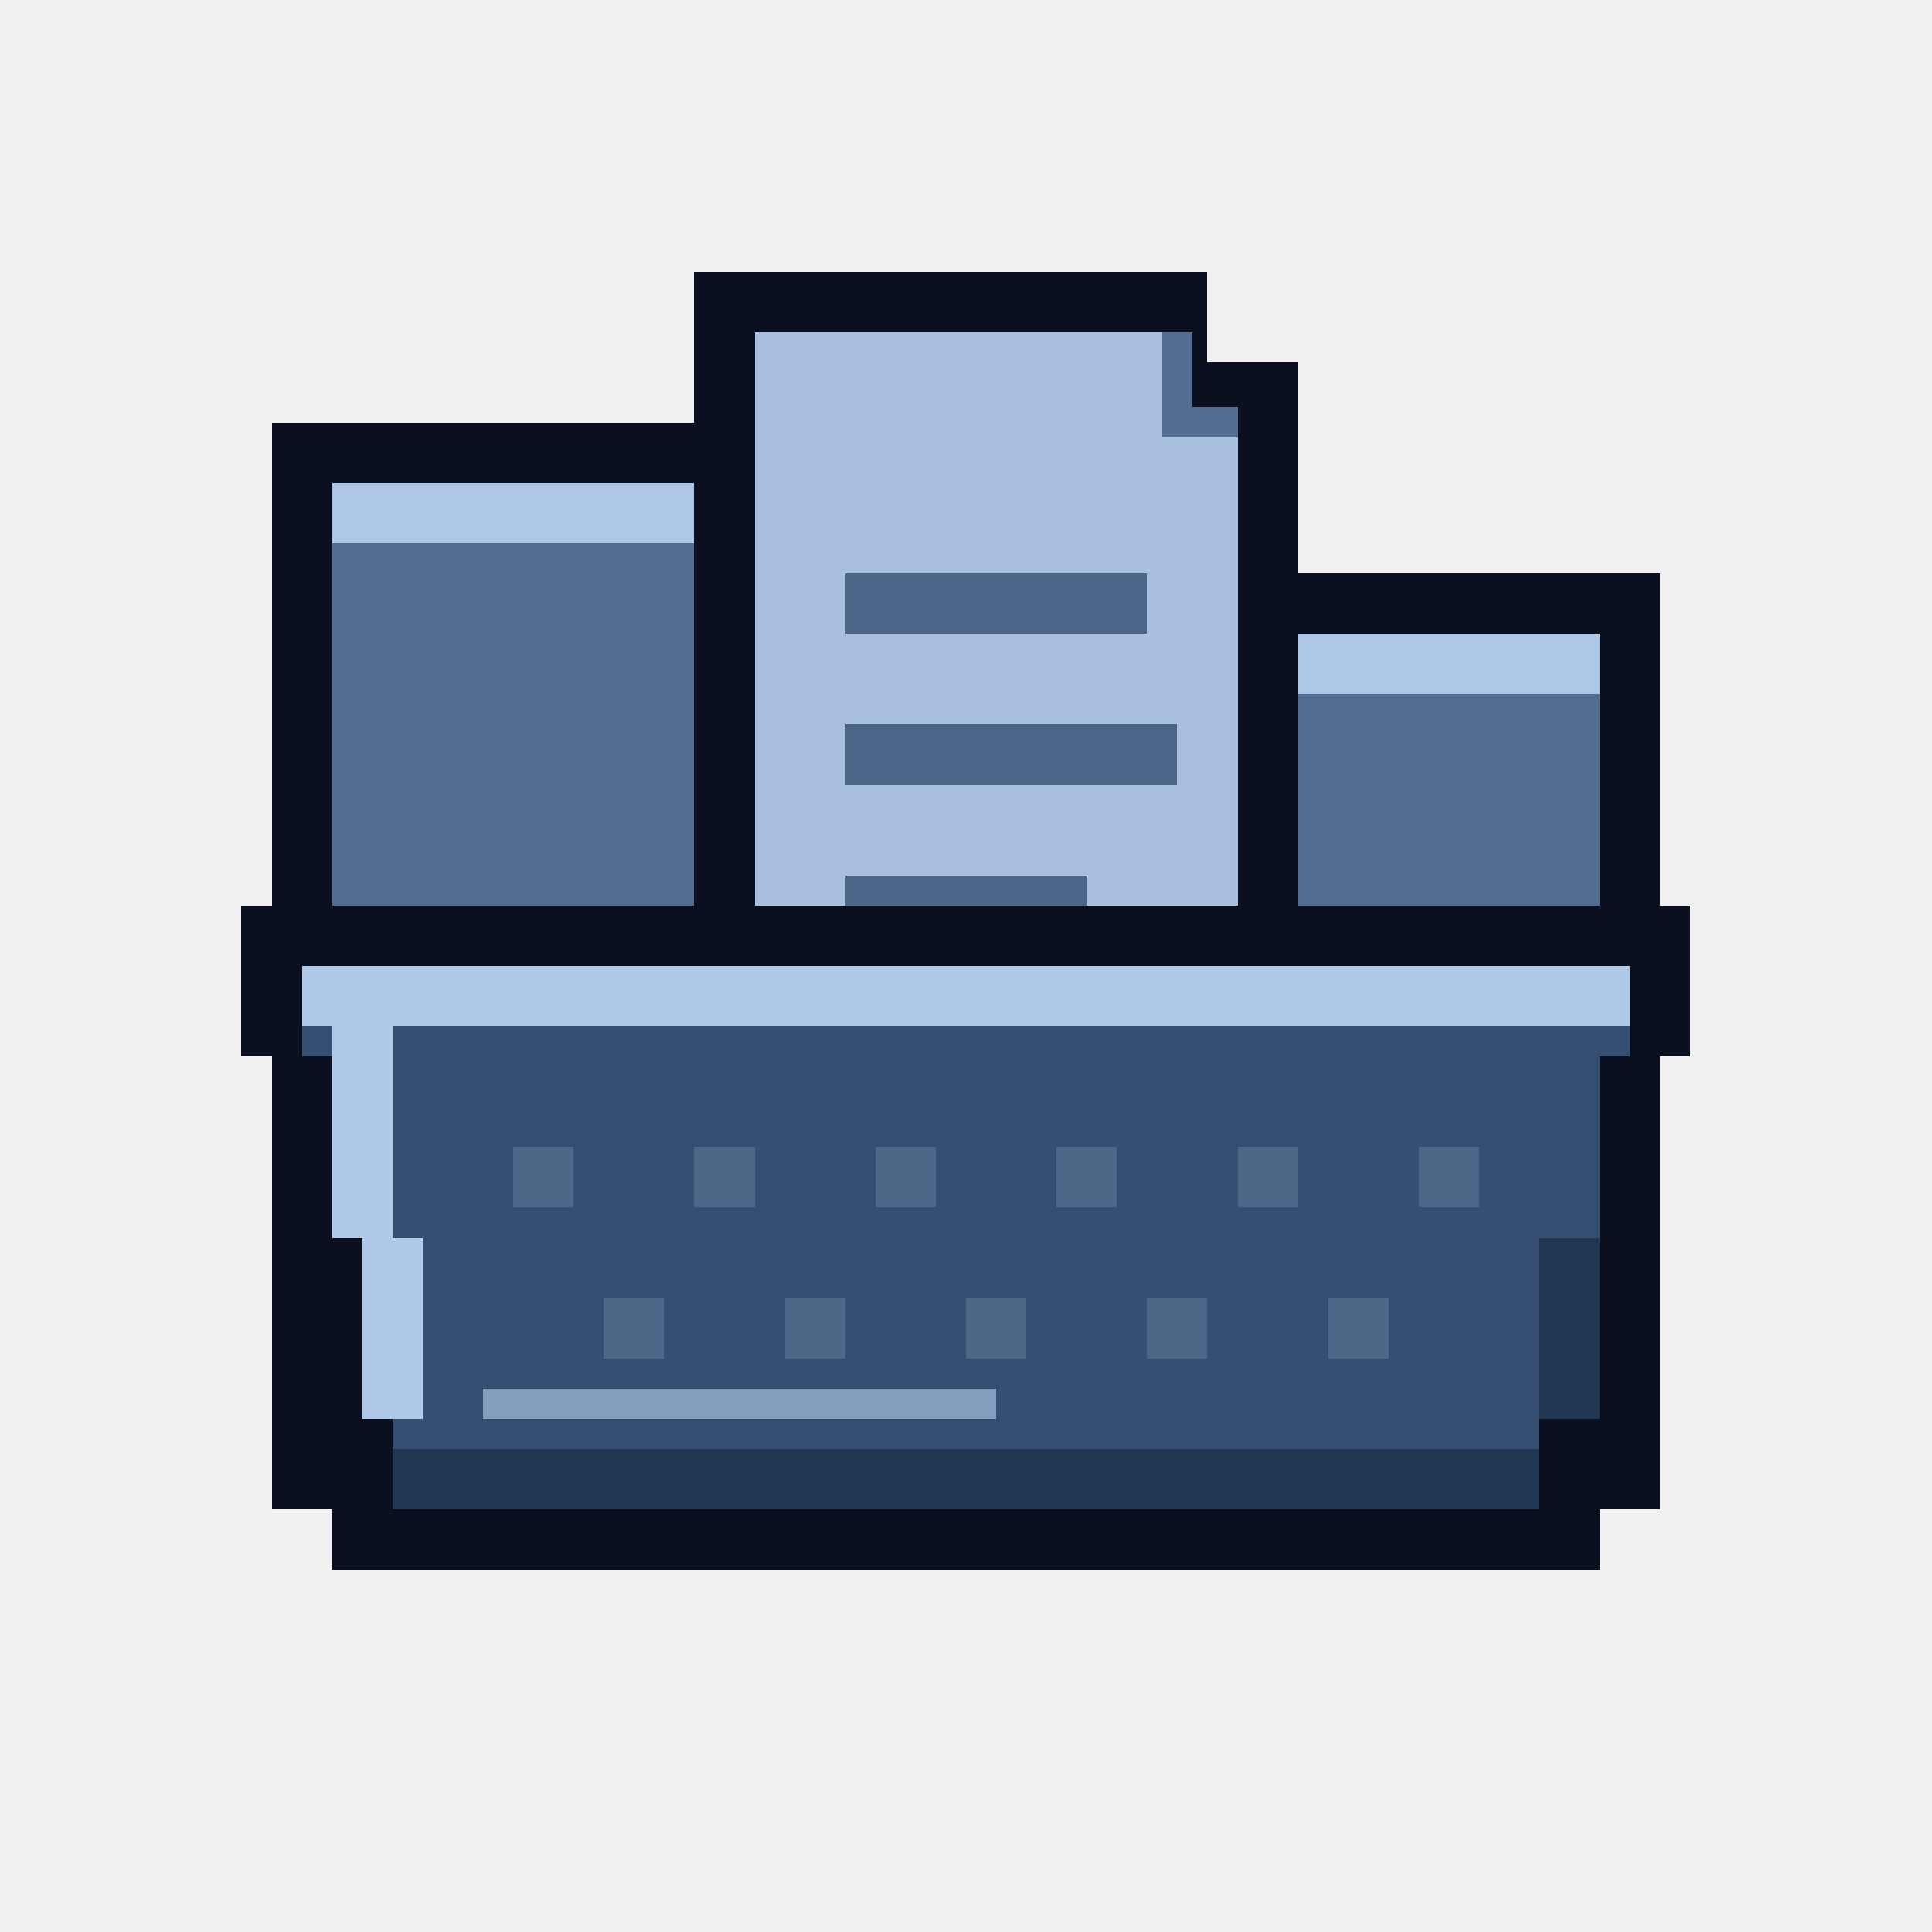
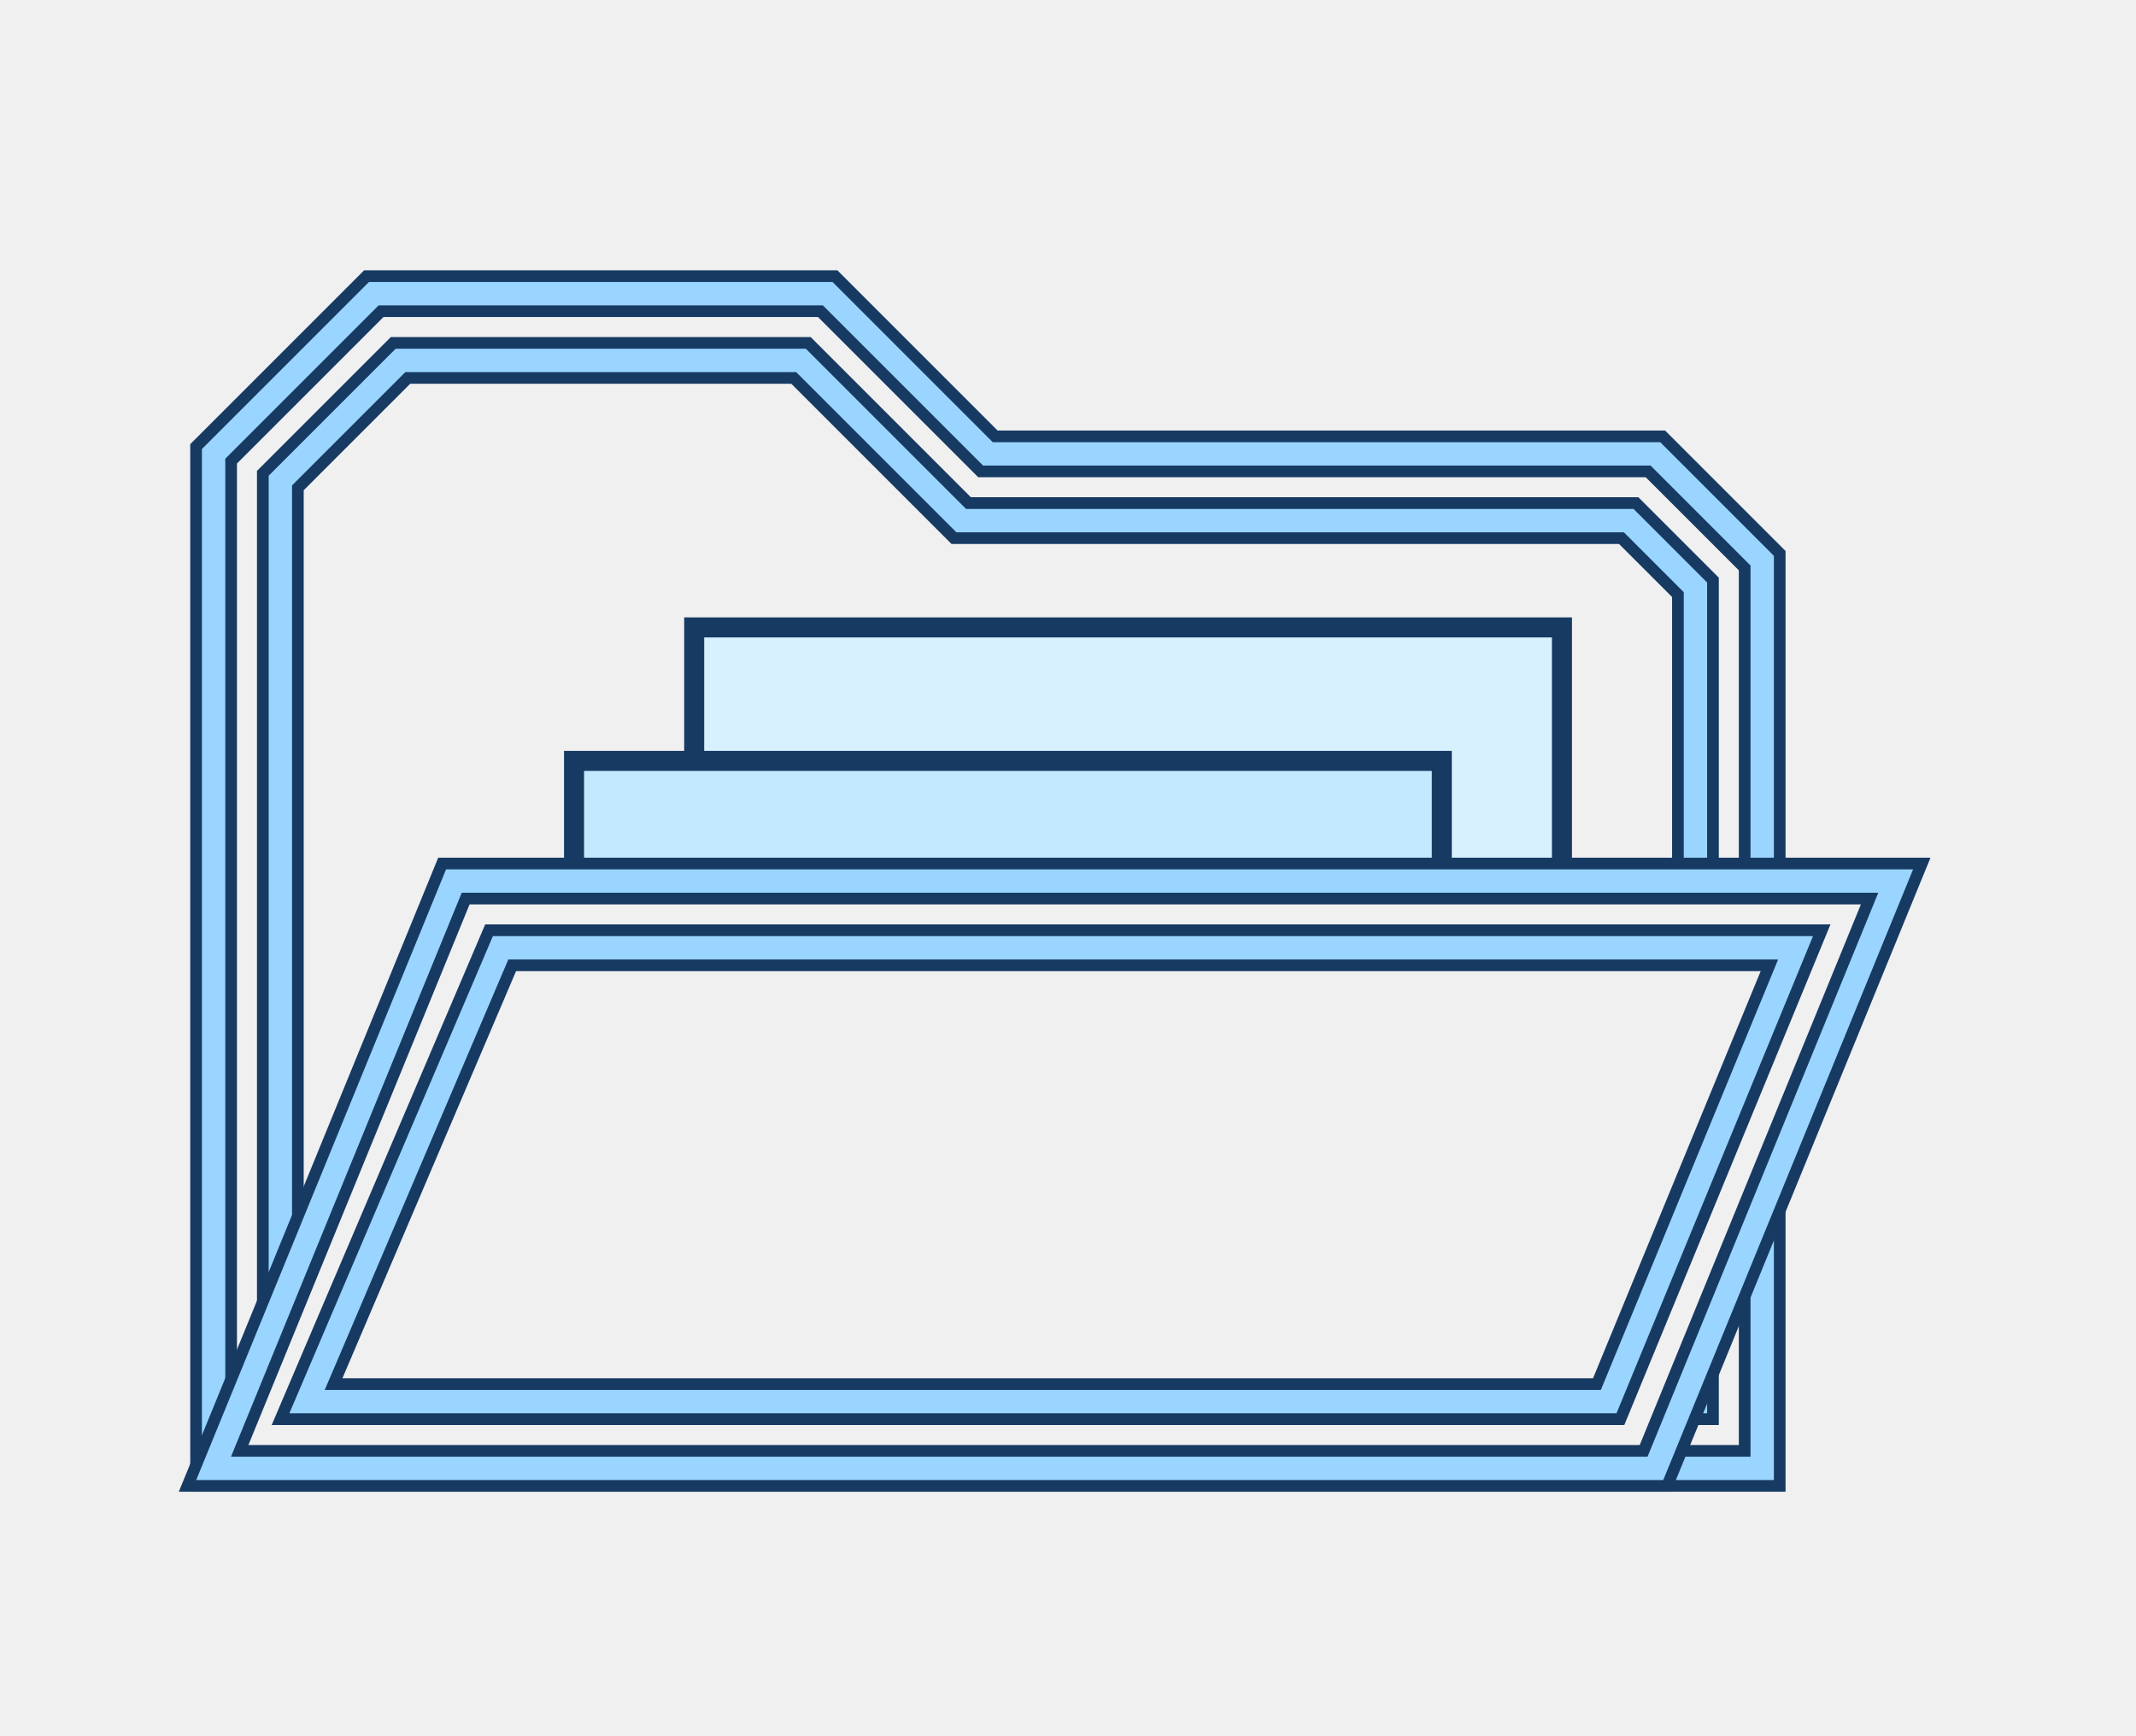
- <svg xmlns="http://www.w3.org/2000/svg" viewBox="0 0 64 64" shape-rendering="crispEdges">
-   <path d="M9 14h17v3h4v2h25v31H9z" fill="#0b1020" />
-   <path d="M11 16h14v3h4v2h24v27H11z" fill="#526b90" />
-   <path d="M11 16h14v3h4v2h24v2H29v-2h-4v-3H11z" fill="#afc7e7" />
-   <path d="M23 9h17v3h3v27H23z" fill="#0b1020" />
-   <path d="M25 11h14v3h2v23H25z" fill="#a8bfdf" />
-   <path d="M39 11v3h2" fill="none" stroke="#516b91" stroke-width="1" />
-   <path d="M28 19h10v2H28zm0 5h11v2H28zm0 5h8v2h-8z" fill="#4c6689" />
-   <path d="M8 30h48v5h-1v6h-1v6h-1v5H11v-5h-1v-6H9v-6H8z" fill="#0b1020" />
-   <path d="M10 32h44v3h-1v6h-1v6h-1v3H13v-3h-1v-6h-1v-6h-1z" fill="#354e71" />
-   <path d="M10 32h44v2H10zM11 34h2v7h-2zM12 41h2v6h-2z" fill="#b0c9e8" />
-   <path d="M13 48h38v2H13zM51 41h2v6h-2z" fill="#213751" />
-   <path d="M17 38h2v2h-2zm6 0h2v2h-2zm6 0h2v2h-2zm6 0h2v2h-2zm6 0h2v2h-2zm6 0h2v2h-2zM20 43h2v2h-2zm6 0h2v2h-2zm6 0h2v2h-2zm6 0h2v2h-2zm6 0h2v2h-2z" fill="#8fa9ca" opacity=".27" />
-   <path d="M16 46h17v1H16z" fill="#a5bfdf" opacity=".7" />
+ <svg xmlns="http://www.w3.org/2000/svg" viewBox="0 0 320 260" width="320" height="260" role="img" aria-label="open blueprint folder">
+   <defs>
+     <mask id="front-mask">
+       <rect width="320" height="260" fill="white" />
+       <path d="M32 220L68 132H284L248 220Z" fill="black" />
+     </mask>
+   </defs>
+   <g mask="url(#front-mask)">
+     <path d="M32 220V68L56 44H124L148 68H248L264 84V220Z M42 210V72L60 54H120L144 78H244L254 88V210Z" fill="none" stroke="#173A63" stroke-width="7" stroke-linejoin="miter" />
+     <path d="M32 220V68L56 44H124L148 68H248L264 84V220Z M42 210V72L60 54H120L144 78H244L254 88V210Z" fill="none" stroke="#99D5FF" stroke-width="3.5" stroke-linejoin="miter" />
+     <g stroke="#173A63" stroke-width="3">
+       <path d="M104 94H234V164H104Z" fill="#D8F1FF" />
+       <path d="M86 114H216V182H86Z" fill="#C3E9FF" />
+     </g>
+   </g>
+   <path d="M32 220L68 132H284L248 220Z M46 210L75 142H269L241 210Z" fill="none" stroke="#173A63" stroke-width="7" stroke-linejoin="miter" />
+   <path d="M32 220L68 132H284L248 220Z M46 210L75 142H269L241 210Z" fill="none" stroke="#99D5FF" stroke-width="3.5" stroke-linejoin="miter" />
</svg>
